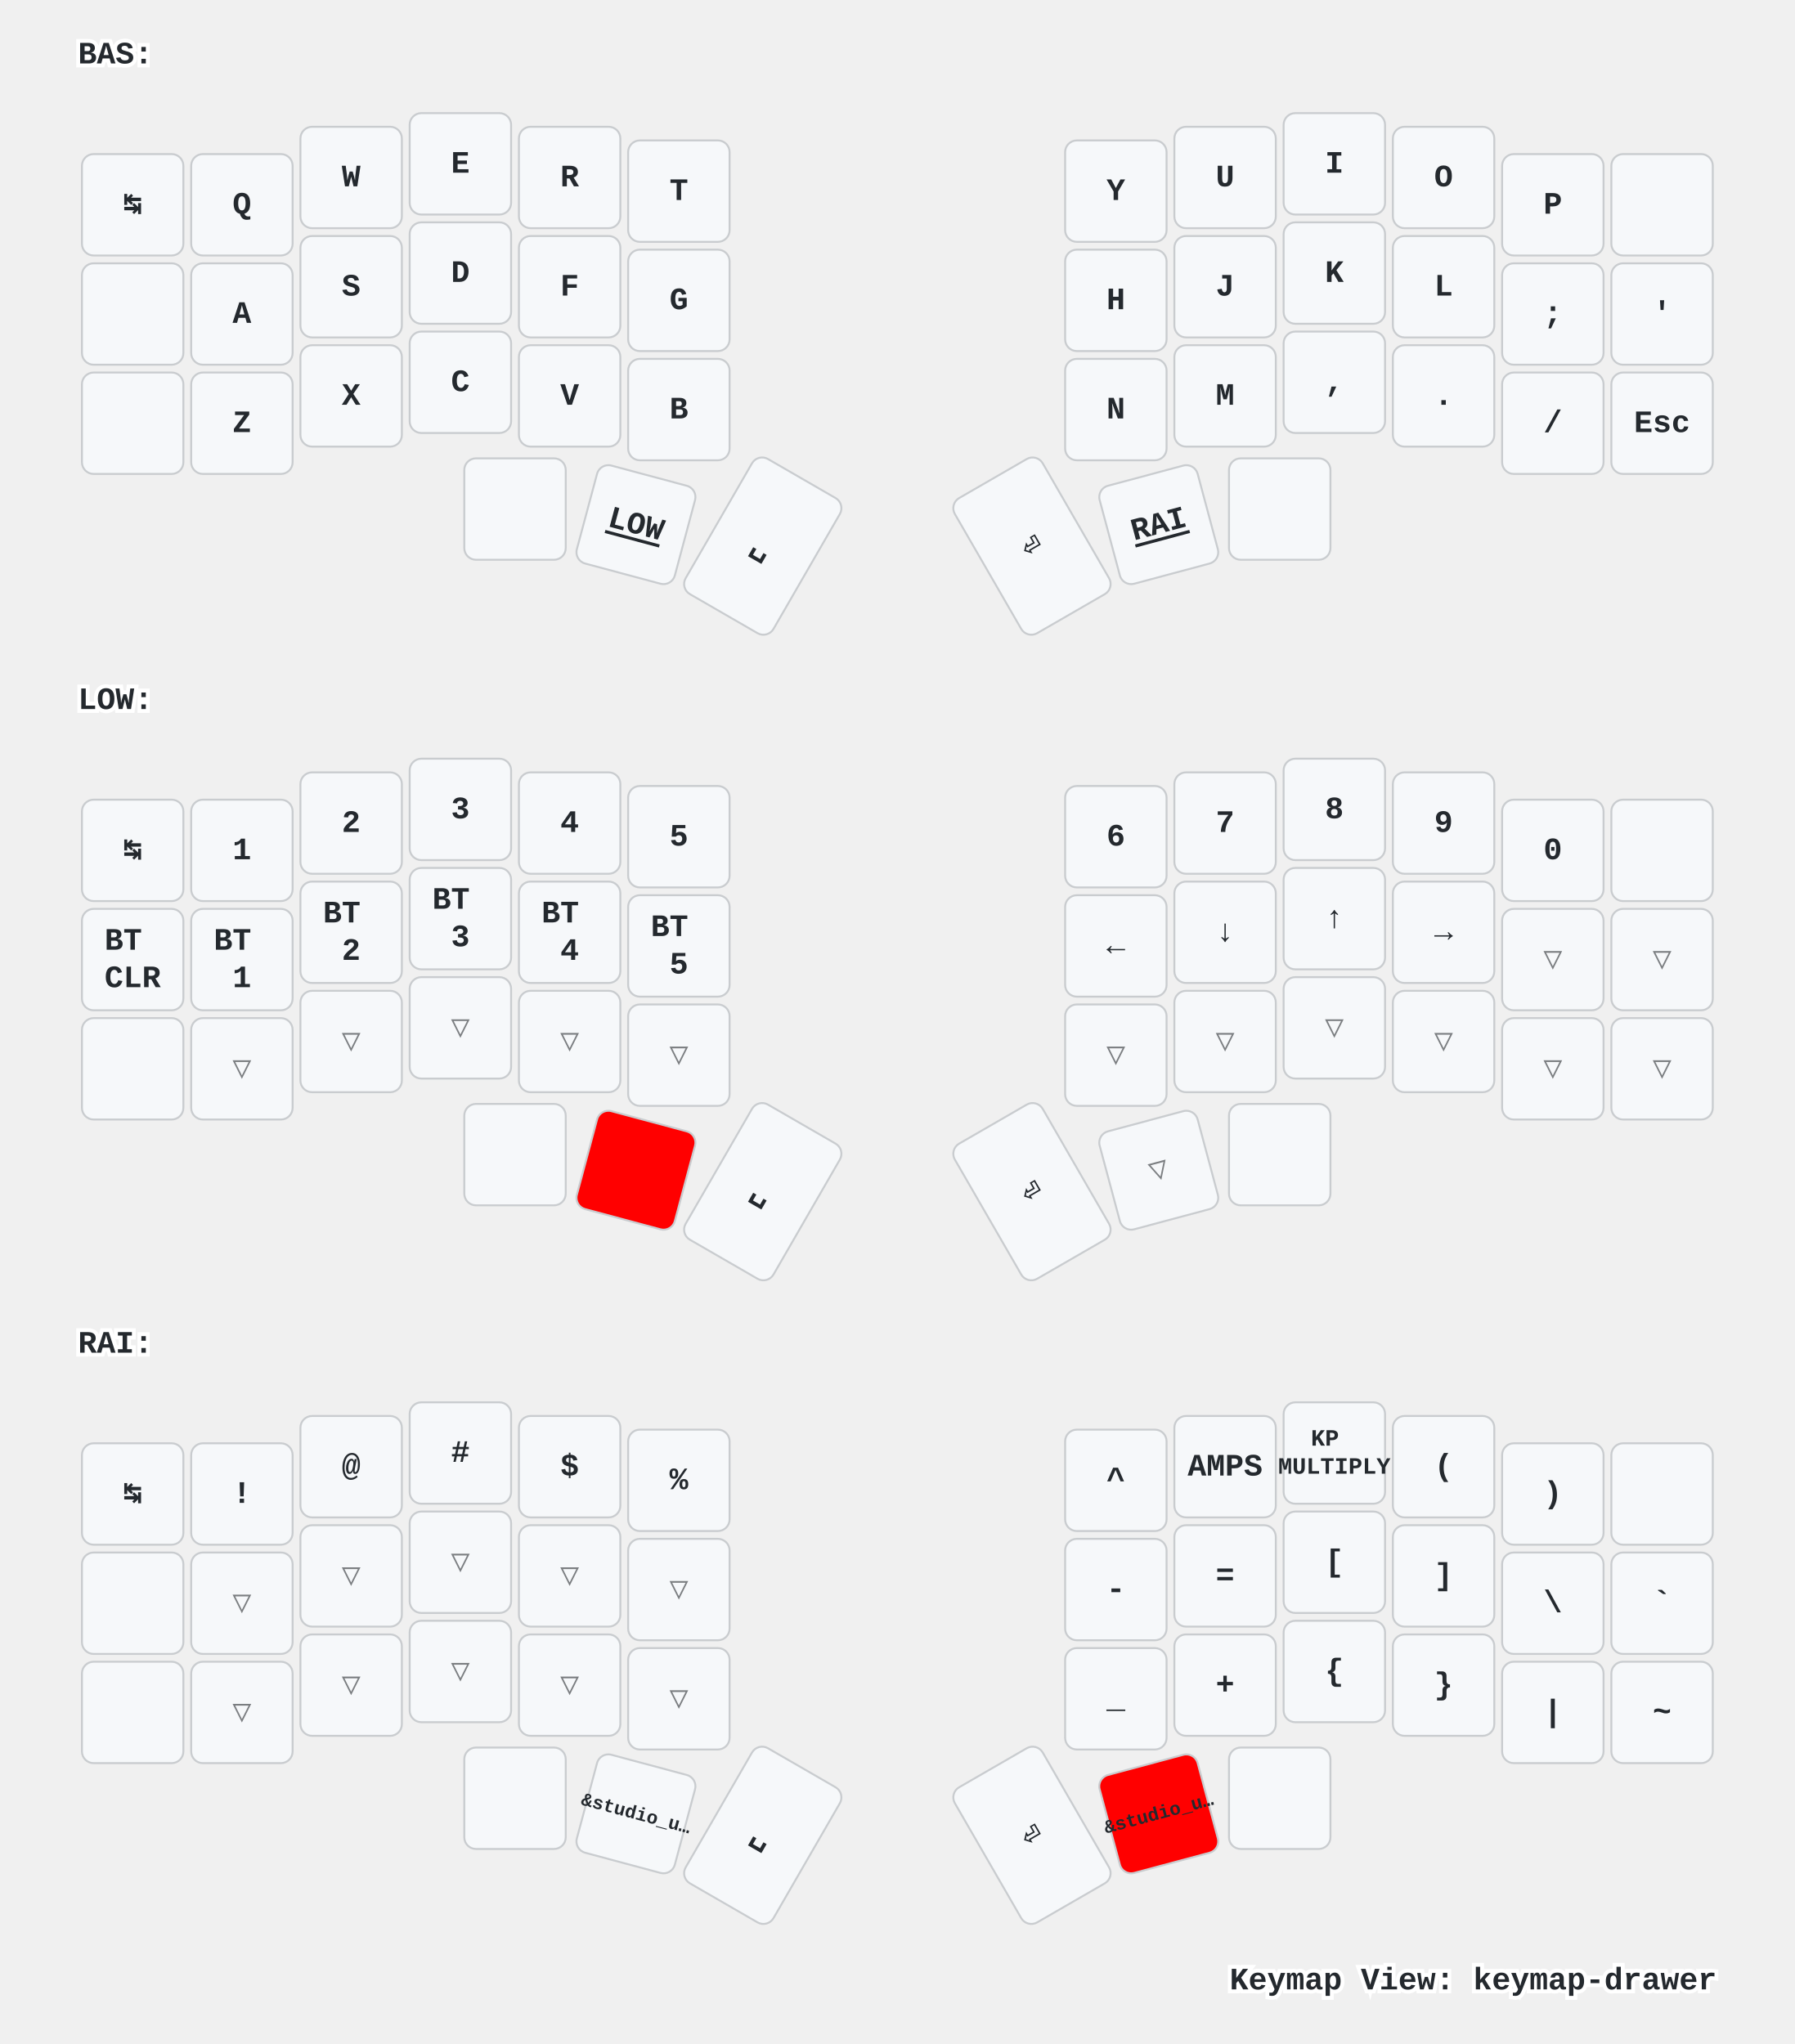
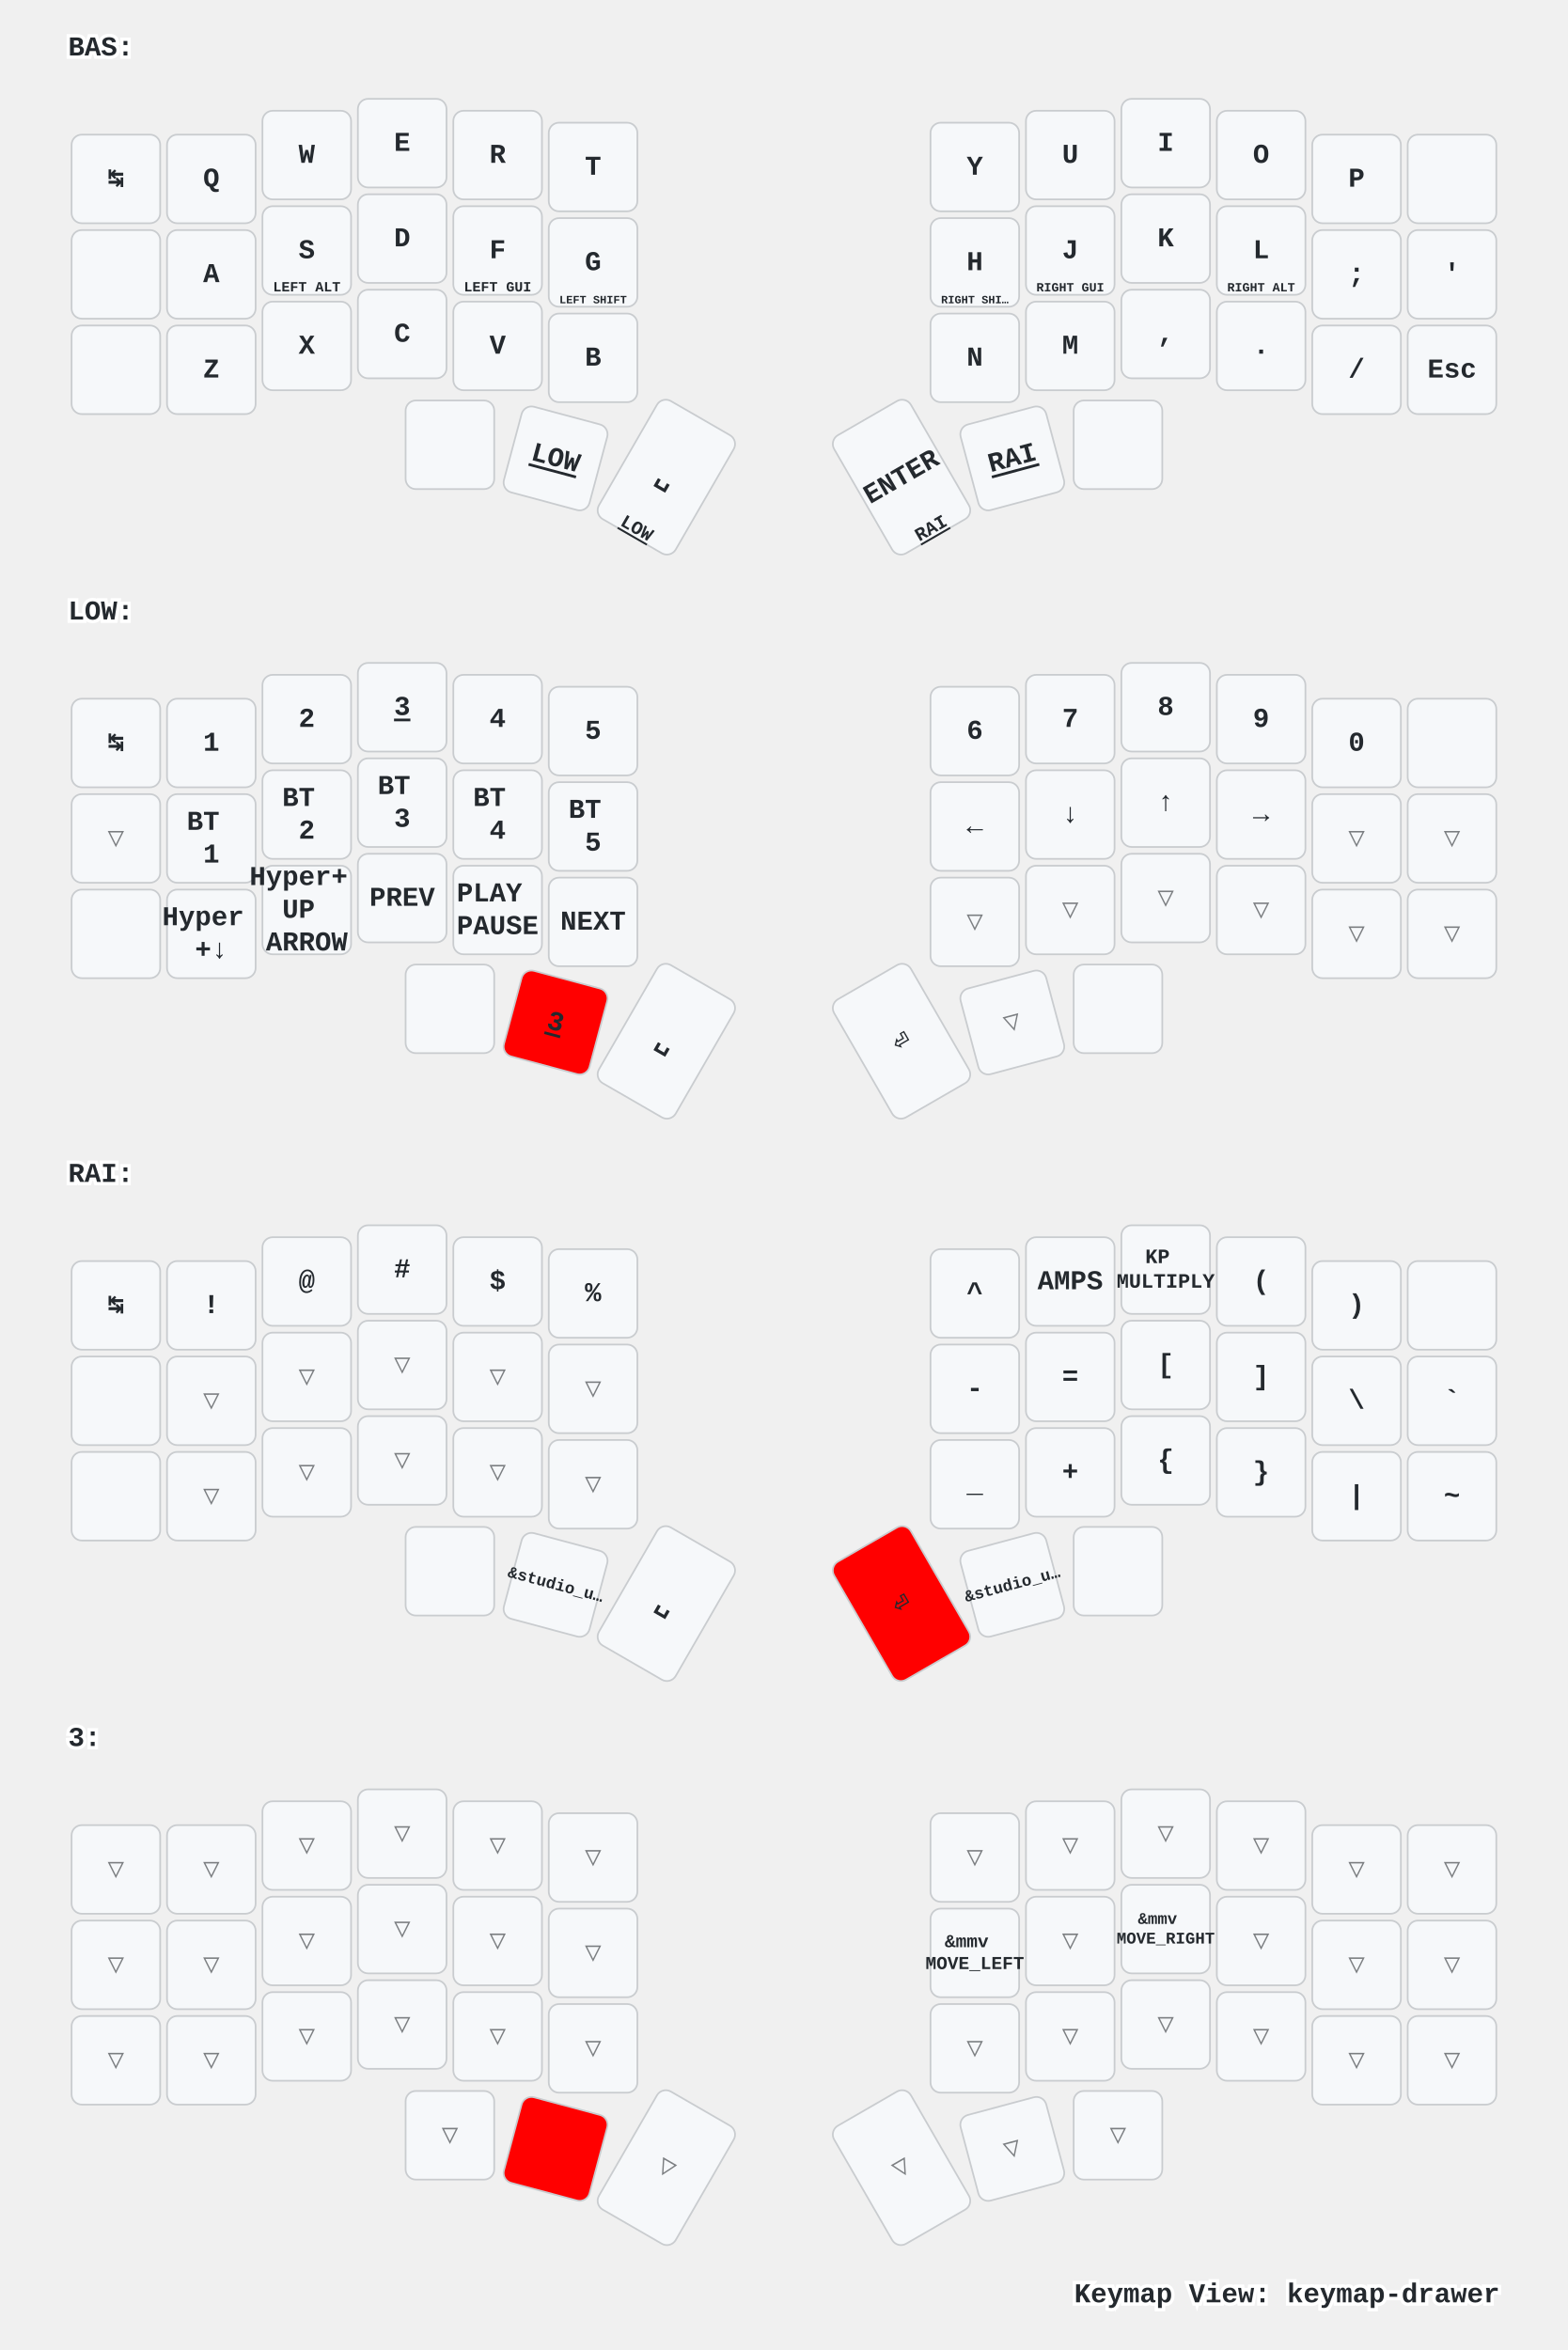
- <svg xmlns="http://www.w3.org/2000/svg" xmlns:xlink="http://www.w3.org/1999/xlink" width="920" height="1048" viewBox="0 0 920 1048" class="keymap">
+ <svg xmlns="http://www.w3.org/2000/svg" xmlns:xlink="http://www.w3.org/1999/xlink" width="920" height="1379" viewBox="0 0 920 1379" class="keymap">
  <defs>/* start glyphs */
<svg id="mdi:apple-keyboard-command">
      <svg id="mdi-apple-keyboard-command" viewBox="0 0 24 24">
        <path d="M6,2A4,4 0 0,1 10,6V8H14V6A4,4 0 0,1 18,2A4,4 0 0,1 22,6A4,4 0 0,1 18,10H16V14H18A4,4 0 0,1 22,18A4,4 0 0,1 18,22A4,4 0 0,1 14,18V16H10V18A4,4 0 0,1 6,22A4,4 0 0,1 2,18A4,4 0 0,1 6,14H8V10H6A4,4 0 0,1 2,6A4,4 0 0,1 6,2M16,18A2,2 0 0,0 18,20A2,2 0 0,0 20,18A2,2 0 0,0 18,16H16V18M14,10H10V14H14V10M6,16A2,2 0 0,0 4,18A2,2 0 0,0 6,20A2,2 0 0,0 8,18V16H6M8,6A2,2 0 0,0 6,4A2,2 0 0,0 4,6A2,2 0 0,0 6,8H8V6M18,8A2,2 0 0,0 20,6A2,2 0 0,0 18,4A2,2 0 0,0 16,6V8H18Z" />
      </svg>
    </svg>
    <svg id="mdi:apple-keyboard-control">
      <svg id="mdi-apple-keyboard-control" viewBox="0 0 24 24">
        <path d="M19.78,11.78L18.36,13.19L12,6.83L5.64,13.19L4.22,11.78L12,4L19.78,11.78Z" />
      </svg>
    </svg>
    <svg id="mdi:apple-keyboard-option">
      <svg id="mdi-apple-keyboard-option" viewBox="0 0 24 24">
        <path d="M3,4H9.11L16.15,18H21V20H14.88L7.84,6H3V4M14,4H21V6H14V4Z" />
      </svg>
    </svg>
    <svg id="mdi:apple-keyboard-shift">
      <svg id="mdi-apple-keyboard-shift" viewBox="0 0 24 24">
        <path d="M15,18V12H17.17L12,6.83L6.83,12H9V18H15M12,4L22,14H17V20H7V14H2L12,4Z" />
      </svg>
    </svg>
    <svg id="mdi:backspace-outline">
      <svg id="mdi-backspace-outline" viewBox="0 0 24 24">
        <path d="M19,15.59L17.59,17L14,13.41L10.41,17L9,15.59L12.59,12L9,8.41L10.41,7L14,10.59L17.59,7L19,8.41L15.41,12L19,15.59M22,3A2,2 0 0,1 24,5V19A2,2 0 0,1 22,21H7C6.31,21 5.77,20.64 5.41,20.11L0,12L5.41,3.88C5.77,3.35 6.31,3 7,3H22M22,5H7L2.28,12L7,19H22V5Z" />
      </svg>
    </svg>
  </defs>/* end glyphs */
<style>/* inherit to force styles through use tags */
svg path {
    fill: inherit;
}

/* font and background color specifications */
svg.keymap {
    font-family: SFMono-Regular,Consolas,Liberation Mono,Menlo,monospace;
    font-size: 14px;
    font-kerning: normal;
    text-rendering: optimizeLegibility;
    fill: #24292e;
}

/* default key styling */
rect.key {
    fill: #f6f8fa;
}

rect.key, rect.combo {
    stroke: #c9cccf;
    stroke-width: 1;
}

/* default key side styling, only used is draw_key_sides is set */
rect.side {
    filter: brightness(90%);
}

/* color accent for combo boxes */
rect.combo, rect.combo-separate {
    fill: #cdf;
}

/* color accent for held keys */
rect.held, rect.combo.held {
    fill: #fdd;
}

/* color accent for ghost (optional) keys */
rect.ghost, rect.combo.ghost {
    stroke-dasharray: 4, 4;
    stroke-width: 2;
}

text {
    text-anchor: middle;
    dominant-baseline: middle;
}

/* styling for layer labels */
text.label {
    font-weight: bold;
    text-anchor: start;
    stroke: white;
    stroke-width: 4;
    paint-order: stroke;
}

/* styling for optional footer */
text.footer {
    text-anchor: end;
    dominant-baseline: auto;
    stroke: white;
    stroke-width: 4;
    paint-order: stroke;
}

/* styling for combo tap, and key non-tap label text */
text.combo, text.hold, text.shifted, text.left, text.right {
    font-size: 11px;
}

text.hold {
    text-anchor: middle;
    dominant-baseline: auto;
}

text.shifted {
    text-anchor: middle;
    dominant-baseline: hanging;
}

text.left {
    text-anchor: start;
}

text.right {
    text-anchor: end;
}

text.layer-activator {
    text-decoration: underline;
}

/* styling for hold/shifted label text in combo box */
text.combo.hold, text.combo.shifted, text.combo.left, text.combo.right {
    font-size: 8px;
}

/* lighter symbol for transparent keys */
text.trans {
    fill: #7b7e81;
}

/* styling for combo dendrons */
path.combo {
    stroke-width: 1;
    stroke: gray;
    fill: none;
}

/* Start Tabler Icons Cleanup */
/* cannot use height/width with glyphs */
.icon-tabler &gt; path {
    fill: inherit;
    stroke: inherit;
    stroke-width: 2;
}
/* hide tabler's default box */
.icon-tabler &gt; path[stroke="none"][fill="none"] {
    visibility: hidden;
}
/* End Tabler Icons Cleanup */

/* For default sytles, see https://github.com/caksoylar/keymap-drawer/blob/main/keymap_drawer/config.py#L85 */

svg.keymap {
  font-family: Ubuntu Mono, Inconsolata, Consolas, Liberation Mono, Menlo, monospace;
  font-size: 16px;
  font-weight: bold;
  text-rendering: optimizeLegibility;
}

/* Color accent for held keys
red = #f00
green = #0f0
blue = #00f
yellow = #ff0
cyan = #0ff
magenta = #f0f
white = #fff
black = #000
grey = #888
light grey = #ccc
#ffc
*/
rect.held, rect.combo.held {
    fill: #f00;
}

/* Technique borrowed and extended from https://github.com/englmaxi/zmk-config/blob/master/keymap-drawer/config.yaml */
.sym_sub_text.tap {
  translate: -5px 2px;
  font-size: 20px;
}
.sym_sub_text.shifted {
  translate: 10px 13px;
  font-size: 10px;
  opacity: 1.0;
}
.combo.sym_sub_text.tap {
  translate: -1px 1px;
}
.combo.sym_sub_text.shifted {
  translate: 7px 5px;
  font-size: 10px;
  opacity: 1.0;
}

/* Toggle */
.toggle.shifted {
  translate: -10px 12px;
}

.toggle.hold {
  translate: 13px -23px;
}

/* Variant for tap-dances */
.tap_dance.tap {
  translate: -7px 0px;
  font-size: 12px;
}
.tap_dance.shifted {
  translate: 7px 17px;
  font-size: 12px;
  opacity: 1.0;
}

/* Variant for symbol next to symbol */
.sym_by_sym.tap {
  translate: -6px 0px;
}
.sym_by_sym.shifted {
  translate: 10px 12px;
  opacity: 1.0;
}

.combo.sym_by_sym.tap {
  translate: -35px 0px;
}
.combo.sym_by_sym.shifted {
  translate: 35px 20px;
  opacity: 1.0;
}

.combo.sym_by_sym.hold {
  visibility: hidden;
}

/* hide hold box for combo sym_by_sym */
.combo.sym_by_sym.hold &gt; path[stroke="none"][fill="none"] {
  visibility: hidden;
}
</style>
  <g transform="translate(40, 0)" class="layer-BAS">
    <text x="0" y="28" class="label" id="BAS">BAS:</text>
    <g transform="translate(0, 56)">
      <g transform="translate(28, 49)" class="key keypos-0">
        <rect rx="6" ry="6" x="-26" y="-26" width="52" height="52" class="key" />
        <text x="0" y="0" class="key tap">↹</text>
      </g>
      <g transform="translate(84, 49)" class="key keypos-1">
        <rect rx="6" ry="6" x="-26" y="-26" width="52" height="52" class="key" />
        <text x="0" y="0" class="key tap">Q</text>
      </g>
      <g transform="translate(140, 35)" class="key keypos-2">
        <rect rx="6" ry="6" x="-26" y="-26" width="52" height="52" class="key" />
        <text x="0" y="0" class="key tap">W</text>
      </g>
      <g transform="translate(196, 28)" class="key keypos-3">
        <rect rx="6" ry="6" x="-26" y="-26" width="52" height="52" class="key" />
        <text x="0" y="0" class="key tap">E</text>
      </g>
      <g transform="translate(252, 35)" class="key keypos-4">
        <rect rx="6" ry="6" x="-26" y="-26" width="52" height="52" class="key" />
        <text x="0" y="0" class="key tap">R</text>
      </g>
      <g transform="translate(308, 42)" class="key keypos-5">
        <rect rx="6" ry="6" x="-26" y="-26" width="52" height="52" class="key" />
        <text x="0" y="0" class="key tap">T</text>
      </g>
      <g transform="translate(532, 42)" class="key keypos-6">
        <rect rx="6" ry="6" x="-26" y="-26" width="52" height="52" class="key" />
        <text x="0" y="0" class="key tap">Y</text>
      </g>
      <g transform="translate(588, 35)" class="key keypos-7">
        <rect rx="6" ry="6" x="-26" y="-26" width="52" height="52" class="key" />
        <text x="0" y="0" class="key tap">U</text>
      </g>
      <g transform="translate(644, 28)" class="key keypos-8">
        <rect rx="6" ry="6" x="-26" y="-26" width="52" height="52" class="key" />
        <text x="0" y="0" class="key tap">I</text>
      </g>
      <g transform="translate(700, 35)" class="key keypos-9">
        <rect rx="6" ry="6" x="-26" y="-26" width="52" height="52" class="key" />
        <text x="0" y="0" class="key tap">O</text>
      </g>
      <g transform="translate(756, 49)" class="key keypos-10">
        <rect rx="6" ry="6" x="-26" y="-26" width="52" height="52" class="key" />
        <text x="0" y="0" class="key tap">P</text>
      </g>
      <g transform="translate(812, 49)" class="key keypos-11">
        <rect rx="6" ry="6" x="-26" y="-26" width="52" height="52" class="key" />
        <use href="#mdi:backspace-outline" xlink:href="#mdi:backspace-outline" x="-9" y="-9" height="18" width="18.0" class="key tap glyph mdi:backspace-outline" />
      </g>
      <g transform="translate(28, 105)" class="key keypos-12">
        <rect rx="6" ry="6" x="-26" y="-26" width="52" height="52" class="key" />
        <use href="#mdi:apple-keyboard-control" xlink:href="#mdi:apple-keyboard-control" x="-9" y="-9" height="18" width="18.0" class="key tap glyph mdi:apple-keyboard-control" />
      </g>
      <g transform="translate(84, 105)" class="key keypos-13">
        <rect rx="6" ry="6" x="-26" y="-26" width="52" height="52" class="key" />
        <text x="0" y="0" class="key tap">A</text>
      </g>
      <g transform="translate(140, 91)" class="key keypos-14">
        <rect rx="6" ry="6" x="-26" y="-26" width="52" height="52" class="key" />
        <text x="0" y="0" class="key tap">S</text>
+         <text x="0" y="24" class="key hold">
+           <tspan style="font-size: 75%">LEFT ALT</tspan>
+         </text>
      </g>
      <g transform="translate(196, 84)" class="key keypos-15">
        <rect rx="6" ry="6" x="-26" y="-26" width="52" height="52" class="key" />
        <text x="0" y="0" class="key tap">D</text>
+         <use href="#mdi:apple-keyboard-control" xlink:href="#mdi:apple-keyboard-control" x="-8" y="9" height="15" width="15.0" class="key hold glyph mdi:apple-keyboard-control" />
      </g>
      <g transform="translate(252, 91)" class="key keypos-16">
        <rect rx="6" ry="6" x="-26" y="-26" width="52" height="52" class="key" />
        <text x="0" y="0" class="key tap">F</text>
+         <text x="0" y="24" class="key hold">
+           <tspan style="font-size: 75%">LEFT GUI</tspan>
+         </text>
      </g>
      <g transform="translate(308, 98)" class="key keypos-17">
        <rect rx="6" ry="6" x="-26" y="-26" width="52" height="52" class="key" />
        <text x="0" y="0" class="key tap">G</text>
+         <text x="0" y="24" class="key hold">
+           <tspan style="font-size: 60%">LEFT SHIFT</tspan>
+         </text>
      </g>
      <g transform="translate(532, 98)" class="key keypos-18">
        <rect rx="6" ry="6" x="-26" y="-26" width="52" height="52" class="key" />
        <text x="0" y="0" class="key tap">H</text>
+         <text x="0" y="24" class="key hold">
+           <tspan style="font-size: 60%">RIGHT SHI…</tspan>
+         </text>
      </g>
      <g transform="translate(588, 91)" class="key keypos-19">
        <rect rx="6" ry="6" x="-26" y="-26" width="52" height="52" class="key" />
        <text x="0" y="0" class="key tap">J</text>
+         <text x="0" y="24" class="key hold">
+           <tspan style="font-size: 67%">RIGHT GUI</tspan>
+         </text>
      </g>
      <g transform="translate(644, 84)" class="key keypos-20">
        <rect rx="6" ry="6" x="-26" y="-26" width="52" height="52" class="key" />
        <text x="0" y="0" class="key tap">K</text>
+         <use href="#mdi:apple-keyboard-control" xlink:href="#mdi:apple-keyboard-control" x="-8" y="9" height="15" width="15.0" class="key hold glyph mdi:apple-keyboard-control" />
      </g>
      <g transform="translate(700, 91)" class="key keypos-21">
        <rect rx="6" ry="6" x="-26" y="-26" width="52" height="52" class="key" />
        <text x="0" y="0" class="key tap">L</text>
+         <text x="0" y="24" class="key hold">
+           <tspan style="font-size: 67%">RIGHT ALT</tspan>
+         </text>
      </g>
      <g transform="translate(756, 105)" class="key keypos-22">
        <rect rx="6" ry="6" x="-26" y="-26" width="52" height="52" class="key" />
        <text x="0" y="0" class="key tap">;</text>
      </g>
      <g transform="translate(812, 105)" class="key keypos-23">
        <rect rx="6" ry="6" x="-26" y="-26" width="52" height="52" class="key" />
        <text x="0" y="0" class="key tap">'</text>
      </g>
      <g transform="translate(28, 161)" class="key keypos-24">
        <rect rx="6" ry="6" x="-26" y="-26" width="52" height="52" class="key" />
        <use href="#mdi:apple-keyboard-shift" xlink:href="#mdi:apple-keyboard-shift" x="-9" y="-9" height="18" width="18.0" class="key tap glyph mdi:apple-keyboard-shift" />
      </g>
      <g transform="translate(84, 161)" class="key keypos-25">
        <rect rx="6" ry="6" x="-26" y="-26" width="52" height="52" class="key" />
        <text x="0" y="0" class="key tap">Z</text>
      </g>
      <g transform="translate(140, 147)" class="key keypos-26">
        <rect rx="6" ry="6" x="-26" y="-26" width="52" height="52" class="key" />
        <text x="0" y="0" class="key tap">X</text>
      </g>
      <g transform="translate(196, 140)" class="key keypos-27">
        <rect rx="6" ry="6" x="-26" y="-26" width="52" height="52" class="key" />
        <text x="0" y="0" class="key tap">C</text>
      </g>
      <g transform="translate(252, 147)" class="key keypos-28">
        <rect rx="6" ry="6" x="-26" y="-26" width="52" height="52" class="key" />
        <text x="0" y="0" class="key tap">V</text>
      </g>
      <g transform="translate(308, 154)" class="key keypos-29">
        <rect rx="6" ry="6" x="-26" y="-26" width="52" height="52" class="key" />
        <text x="0" y="0" class="key tap">B</text>
      </g>
      <g transform="translate(532, 154)" class="key keypos-30">
        <rect rx="6" ry="6" x="-26" y="-26" width="52" height="52" class="key" />
        <text x="0" y="0" class="key tap">N</text>
      </g>
      <g transform="translate(588, 147)" class="key keypos-31">
        <rect rx="6" ry="6" x="-26" y="-26" width="52" height="52" class="key" />
        <text x="0" y="0" class="key tap">M</text>
      </g>
      <g transform="translate(644, 140)" class="key keypos-32">
        <rect rx="6" ry="6" x="-26" y="-26" width="52" height="52" class="key" />
        <text x="0" y="0" class="key tap">,</text>
      </g>
      <g transform="translate(700, 147)" class="key keypos-33">
        <rect rx="6" ry="6" x="-26" y="-26" width="52" height="52" class="key" />
        <text x="0" y="0" class="key tap">.</text>
      </g>
      <g transform="translate(756, 161)" class="key keypos-34">
        <rect rx="6" ry="6" x="-26" y="-26" width="52" height="52" class="key" />
        <text x="0" y="0" class="key tap">/</text>
      </g>
      <g transform="translate(812, 161)" class="key keypos-35">
        <rect rx="6" ry="6" x="-26" y="-26" width="52" height="52" class="key" />
        <text x="0" y="0" class="key tap">Esc</text>
+         <use href="#mdi:apple-keyboard-command" xlink:href="#mdi:apple-keyboard-command" x="-8" y="9" height="15" width="15.0" class="key hold glyph mdi:apple-keyboard-command" />
      </g>
      <g transform="translate(224, 205)" class="key keypos-36">
        <rect rx="6" ry="6" x="-26" y="-26" width="52" height="52" class="key" />
        <use href="#mdi:apple-keyboard-command" xlink:href="#mdi:apple-keyboard-command" x="-9" y="-9" height="18" width="18.0" class="key tap glyph mdi:apple-keyboard-command" />
      </g>
      <g transform="translate(286, 213) rotate(15.0)" class="key keypos-37">
        <rect rx="6" ry="6" x="-26" y="-26" width="52" height="52" class="key" />
        <a href="#LOW">
          <text x="0" y="0" class="key tap layer-activator">LOW</text>
        </a>
      </g>
      <g transform="translate(351, 224) rotate(30.0)" class="key keypos-38">
        <rect rx="6" ry="6" x="-26" y="-40" width="52" height="80" class="key" />
        <text x="0" y="0" class="key tap">␣</text>
+         <a href="#LOW">
+           <text x="0" y="38" class="key hold layer-activator">LOW</text>
+         </a>
      </g>
      <g transform="translate(489, 224) rotate(-30.0)" class="key keypos-39">
        <rect rx="6" ry="6" x="-26" y="-40" width="52" height="80" class="key" />
-         <text x="0" y="0" class="key tap">⏎</text>
+         <text x="0" y="0" class="key tap">ENTER</text>
+         <a href="#RAI">
+           <text x="0" y="38" class="key hold layer-activator">RAI</text>
+         </a>
      </g>
      <g transform="translate(554, 213) rotate(-15.0)" class="key keypos-40">
        <rect rx="6" ry="6" x="-26" y="-26" width="52" height="52" class="key" />
        <a href="#RAI">
          <text x="0" y="0" class="key tap layer-activator">RAI</text>
        </a>
      </g>
      <g transform="translate(616, 205)" class="key keypos-41">
        <rect rx="6" ry="6" x="-26" y="-26" width="52" height="52" class="key" />
        <use href="#mdi:apple-keyboard-option" xlink:href="#mdi:apple-keyboard-option" x="-9" y="-9" height="18" width="18.0" class="key tap glyph mdi:apple-keyboard-option" />
      </g>
    </g>
  </g>
  <g transform="translate(40, 331)" class="layer-LOW">
    <text x="0" y="28" class="label" id="LOW">LOW:</text>
    <g transform="translate(0, 56)">
      <g transform="translate(28, 49)" class="key keypos-0">
        <rect rx="6" ry="6" x="-26" y="-26" width="52" height="52" class="key" />
        <text x="0" y="0" class="key tap">↹</text>
      </g>
      <g transform="translate(84, 49)" class="key keypos-1">
        <rect rx="6" ry="6" x="-26" y="-26" width="52" height="52" class="key" />
        <text x="0" y="0" class="key tap">1</text>
      </g>
      <g transform="translate(140, 35)" class="key keypos-2">
        <rect rx="6" ry="6" x="-26" y="-26" width="52" height="52" class="key" />
        <text x="0" y="0" class="key tap">2</text>
      </g>
      <g transform="translate(196, 28)" class="key keypos-3">
        <rect rx="6" ry="6" x="-26" y="-26" width="52" height="52" class="key" />
-         <text x="0" y="0" class="key tap">3</text>
+         <a href="#x_x">
+           <text x="0" y="0" class="key tap layer-activator">3</text>
+         </a>
      </g>
      <g transform="translate(252, 35)" class="key keypos-4">
        <rect rx="6" ry="6" x="-26" y="-26" width="52" height="52" class="key" />
        <text x="0" y="0" class="key tap">4</text>
      </g>
      <g transform="translate(308, 42)" class="key keypos-5">
        <rect rx="6" ry="6" x="-26" y="-26" width="52" height="52" class="key" />
        <text x="0" y="0" class="key tap">5</text>
      </g>
      <g transform="translate(532, 42)" class="key keypos-6">
        <rect rx="6" ry="6" x="-26" y="-26" width="52" height="52" class="key" />
        <text x="0" y="0" class="key tap">6</text>
      </g>
      <g transform="translate(588, 35)" class="key keypos-7">
        <rect rx="6" ry="6" x="-26" y="-26" width="52" height="52" class="key" />
        <text x="0" y="0" class="key tap">7</text>
      </g>
      <g transform="translate(644, 28)" class="key keypos-8">
        <rect rx="6" ry="6" x="-26" y="-26" width="52" height="52" class="key" />
        <text x="0" y="0" class="key tap">8</text>
      </g>
      <g transform="translate(700, 35)" class="key keypos-9">
        <rect rx="6" ry="6" x="-26" y="-26" width="52" height="52" class="key" />
        <text x="0" y="0" class="key tap">9</text>
      </g>
      <g transform="translate(756, 49)" class="key keypos-10">
        <rect rx="6" ry="6" x="-26" y="-26" width="52" height="52" class="key" />
        <text x="0" y="0" class="key tap">0</text>
      </g>
      <g transform="translate(812, 49)" class="key keypos-11">
        <rect rx="6" ry="6" x="-26" y="-26" width="52" height="52" class="key" />
        <use href="#mdi:backspace-outline" xlink:href="#mdi:backspace-outline" x="-9" y="-9" height="18" width="18.0" class="key tap glyph mdi:backspace-outline" />
      </g>
-       <g transform="translate(28, 105)" class="key keypos-12">
-         <rect rx="6" ry="6" x="-26" y="-26" width="52" height="52" class="key" />
-         <text x="0" y="0" class="key tap">
-           <tspan x="0" dy="-0.6em">BT</tspan>
-           <tspan x="0" dy="1.2em">CLR</tspan>
-         </text>
+       <g transform="translate(28, 105)" class="key trans keypos-12">
+         <rect rx="6" ry="6" x="-26" y="-26" width="52" height="52" class="key trans" />
+         <text x="0" y="0" class="key trans tap">▽</text>
      </g>
      <g transform="translate(84, 105)" class="key keypos-13">
        <rect rx="6" ry="6" x="-26" y="-26" width="52" height="52" class="key" />
        <text x="0" y="0" class="key tap">
          <tspan x="0" dy="-0.6em">BT</tspan>
          <tspan x="0" dy="1.2em">1</tspan>
        </text>
      </g>
      <g transform="translate(140, 91)" class="key keypos-14">
        <rect rx="6" ry="6" x="-26" y="-26" width="52" height="52" class="key" />
        <text x="0" y="0" class="key tap">
          <tspan x="0" dy="-0.6em">BT</tspan>
          <tspan x="0" dy="1.2em">2</tspan>
        </text>
      </g>
      <g transform="translate(196, 84)" class="key keypos-15">
        <rect rx="6" ry="6" x="-26" y="-26" width="52" height="52" class="key" />
        <text x="0" y="0" class="key tap">
          <tspan x="0" dy="-0.6em">BT</tspan>
          <tspan x="0" dy="1.2em">3</tspan>
        </text>
      </g>
      <g transform="translate(252, 91)" class="key keypos-16">
        <rect rx="6" ry="6" x="-26" y="-26" width="52" height="52" class="key" />
        <text x="0" y="0" class="key tap">
          <tspan x="0" dy="-0.6em">BT</tspan>
          <tspan x="0" dy="1.2em">4</tspan>
        </text>
      </g>
      <g transform="translate(308, 98)" class="key keypos-17">
        <rect rx="6" ry="6" x="-26" y="-26" width="52" height="52" class="key" />
        <text x="0" y="0" class="key tap">
          <tspan x="0" dy="-0.6em">BT</tspan>
          <tspan x="0" dy="1.2em">5</tspan>
        </text>
      </g>
      <g transform="translate(532, 98)" class="key keypos-18">
        <rect rx="6" ry="6" x="-26" y="-26" width="52" height="52" class="key" />
        <text x="0" y="0" class="key tap">←</text>
      </g>
      <g transform="translate(588, 91)" class="key keypos-19">
        <rect rx="6" ry="6" x="-26" y="-26" width="52" height="52" class="key" />
        <text x="0" y="0" class="key tap">↓</text>
      </g>
      <g transform="translate(644, 84)" class="key keypos-20">
        <rect rx="6" ry="6" x="-26" y="-26" width="52" height="52" class="key" />
        <text x="0" y="0" class="key tap">↑</text>
      </g>
      <g transform="translate(700, 91)" class="key keypos-21">
        <rect rx="6" ry="6" x="-26" y="-26" width="52" height="52" class="key" />
        <text x="0" y="0" class="key tap">→</text>
      </g>
      <g transform="translate(756, 105)" class="key trans keypos-22">
        <rect rx="6" ry="6" x="-26" y="-26" width="52" height="52" class="key trans" />
        <text x="0" y="0" class="key trans tap">▽</text>
      </g>
      <g transform="translate(812, 105)" class="key trans keypos-23">
        <rect rx="6" ry="6" x="-26" y="-26" width="52" height="52" class="key trans" />
        <text x="0" y="0" class="key trans tap">▽</text>
      </g>
      <g transform="translate(28, 161)" class="key keypos-24">
        <rect rx="6" ry="6" x="-26" y="-26" width="52" height="52" class="key" />
        <use href="#mdi:apple-keyboard-shift" xlink:href="#mdi:apple-keyboard-shift" x="-9" y="-9" height="18" width="18.0" class="key tap glyph mdi:apple-keyboard-shift" />
      </g>
-       <g transform="translate(84, 161)" class="key trans keypos-25">
-         <rect rx="6" ry="6" x="-26" y="-26" width="52" height="52" class="key trans" />
-         <text x="0" y="0" class="key trans tap">▽</text>
-       </g>
-       <g transform="translate(140, 147)" class="key trans keypos-26">
-         <rect rx="6" ry="6" x="-26" y="-26" width="52" height="52" class="key trans" />
-         <text x="0" y="0" class="key trans tap">▽</text>
-       </g>
-       <g transform="translate(196, 140)" class="key trans keypos-27">
-         <rect rx="6" ry="6" x="-26" y="-26" width="52" height="52" class="key trans" />
-         <text x="0" y="0" class="key trans tap">▽</text>
-       </g>
-       <g transform="translate(252, 147)" class="key trans keypos-28">
-         <rect rx="6" ry="6" x="-26" y="-26" width="52" height="52" class="key trans" />
-         <text x="0" y="0" class="key trans tap">▽</text>
-       </g>
-       <g transform="translate(308, 154)" class="key trans keypos-29">
-         <rect rx="6" ry="6" x="-26" y="-26" width="52" height="52" class="key trans" />
-         <text x="0" y="0" class="key trans tap">▽</text>
+       <g transform="translate(84, 161)" class="key keypos-25">
+         <rect rx="6" ry="6" x="-26" y="-26" width="52" height="52" class="key" />
+         <text x="0" y="0" class="key tap">
+           <tspan x="0" dy="-0.6em">Hyper</tspan>
+           <tspan x="0" dy="1.2em">+↓</tspan>
+         </text>
+       </g>
+       <g transform="translate(140, 147)" class="key keypos-26">
+         <rect rx="6" ry="6" x="-26" y="-26" width="52" height="52" class="key" />
+         <text x="0" y="0" class="key tap">
+           <tspan x="0" dy="-1.2em">Hyper+</tspan>
+           <tspan x="0" dy="1.2em">UP</tspan>
+           <tspan x="0" dy="1.2em">ARROW</tspan>
+         </text>
+       </g>
+       <g transform="translate(196, 140)" class="key keypos-27">
+         <rect rx="6" ry="6" x="-26" y="-26" width="52" height="52" class="key" />
+         <text x="0" y="0" class="key tap">PREV</text>
+       </g>
+       <g transform="translate(252, 147)" class="key keypos-28">
+         <rect rx="6" ry="6" x="-26" y="-26" width="52" height="52" class="key" />
+         <text x="0" y="0" class="key tap">
+           <tspan x="0" dy="-0.6em">PLAY</tspan>
+           <tspan x="0" dy="1.2em">PAUSE</tspan>
+         </text>
+       </g>
+       <g transform="translate(308, 154)" class="key keypos-29">
+         <rect rx="6" ry="6" x="-26" y="-26" width="52" height="52" class="key" />
+         <text x="0" y="0" class="key tap">NEXT</text>
      </g>
      <g transform="translate(532, 154)" class="key trans keypos-30">
        <rect rx="6" ry="6" x="-26" y="-26" width="52" height="52" class="key trans" />
        <text x="0" y="0" class="key trans tap">▽</text>
      </g>
      <g transform="translate(588, 147)" class="key trans keypos-31">
        <rect rx="6" ry="6" x="-26" y="-26" width="52" height="52" class="key trans" />
        <text x="0" y="0" class="key trans tap">▽</text>
      </g>
      <g transform="translate(644, 140)" class="key trans keypos-32">
        <rect rx="6" ry="6" x="-26" y="-26" width="52" height="52" class="key trans" />
        <text x="0" y="0" class="key trans tap">▽</text>
      </g>
      <g transform="translate(700, 147)" class="key trans keypos-33">
        <rect rx="6" ry="6" x="-26" y="-26" width="52" height="52" class="key trans" />
        <text x="0" y="0" class="key trans tap">▽</text>
      </g>
      <g transform="translate(756, 161)" class="key trans keypos-34">
        <rect rx="6" ry="6" x="-26" y="-26" width="52" height="52" class="key trans" />
        <text x="0" y="0" class="key trans tap">▽</text>
      </g>
      <g transform="translate(812, 161)" class="key trans keypos-35">
        <rect rx="6" ry="6" x="-26" y="-26" width="52" height="52" class="key trans" />
        <text x="0" y="0" class="key trans tap">▽</text>
      </g>
      <g transform="translate(224, 205)" class="key keypos-36">
        <rect rx="6" ry="6" x="-26" y="-26" width="52" height="52" class="key" />
        <use href="#mdi:apple-keyboard-command" xlink:href="#mdi:apple-keyboard-command" x="-9" y="-9" height="18" width="18.0" class="key tap glyph mdi:apple-keyboard-command" />
      </g>
      <g transform="translate(286, 213) rotate(15.0)" class="key held keypos-37">
        <rect rx="6" ry="6" x="-26" y="-26" width="52" height="52" class="key held" />
+         <a href="#x_x">
+           <text x="0" y="0" class="key held tap layer-activator">3</text>
+         </a>
      </g>
      <g transform="translate(351, 224) rotate(30.0)" class="key keypos-38">
        <rect rx="6" ry="6" x="-26" y="-40" width="52" height="80" class="key" />
        <text x="0" y="0" class="key tap">␣</text>
      </g>
      <g transform="translate(489, 224) rotate(-30.0)" class="key keypos-39">
        <rect rx="6" ry="6" x="-26" y="-40" width="52" height="80" class="key" />
        <text x="0" y="0" class="key tap">⏎</text>
      </g>
      <g transform="translate(554, 213) rotate(-15.0)" class="key trans keypos-40">
        <rect rx="6" ry="6" x="-26" y="-26" width="52" height="52" class="key trans" />
        <text x="0" y="0" class="key trans tap">▽</text>
      </g>
      <g transform="translate(616, 205)" class="key keypos-41">
        <rect rx="6" ry="6" x="-26" y="-26" width="52" height="52" class="key" />
        <use href="#mdi:apple-keyboard-option" xlink:href="#mdi:apple-keyboard-option" x="-9" y="-9" height="18" width="18.0" class="key tap glyph mdi:apple-keyboard-option" />
      </g>
    </g>
  </g>
  <g transform="translate(40, 661)" class="layer-RAI">
    <text x="0" y="28" class="label" id="RAI">RAI:</text>
    <g transform="translate(0, 56)">
      <g transform="translate(28, 49)" class="key keypos-0">
        <rect rx="6" ry="6" x="-26" y="-26" width="52" height="52" class="key" />
        <text x="0" y="0" class="key tap">↹</text>
      </g>
      <g transform="translate(84, 49)" class="key keypos-1">
        <rect rx="6" ry="6" x="-26" y="-26" width="52" height="52" class="key" />
        <text x="0" y="0" class="key tap">!</text>
      </g>
      <g transform="translate(140, 35)" class="key keypos-2">
        <rect rx="6" ry="6" x="-26" y="-26" width="52" height="52" class="key" />
        <text x="0" y="0" class="key tap">@</text>
      </g>
      <g transform="translate(196, 28)" class="key keypos-3">
        <rect rx="6" ry="6" x="-26" y="-26" width="52" height="52" class="key" />
        <text x="0" y="0" class="key tap">#</text>
      </g>
      <g transform="translate(252, 35)" class="key keypos-4">
        <rect rx="6" ry="6" x="-26" y="-26" width="52" height="52" class="key" />
        <text x="0" y="0" class="key tap">$</text>
      </g>
      <g transform="translate(308, 42)" class="key keypos-5">
        <rect rx="6" ry="6" x="-26" y="-26" width="52" height="52" class="key" />
        <text x="0" y="0" class="key tap">%</text>
      </g>
      <g transform="translate(532, 42)" class="key keypos-6">
        <rect rx="6" ry="6" x="-26" y="-26" width="52" height="52" class="key" />
        <text x="0" y="0" class="key tap">^</text>
      </g>
      <g transform="translate(588, 35)" class="key keypos-7">
        <rect rx="6" ry="6" x="-26" y="-26" width="52" height="52" class="key" />
        <text x="0" y="0" class="key tap">AMPS</text>
      </g>
      <g transform="translate(644, 28)" class="key keypos-8">
        <rect rx="6" ry="6" x="-26" y="-26" width="52" height="52" class="key" />
        <text x="0" y="0" class="key tap">
          <tspan x="0" dy="-0.6em" style="font-size: 75%">KP</tspan>
          <tspan x="0" dy="1.2em" style="font-size: 75%">MULTIPLY</tspan>
        </text>
      </g>
      <g transform="translate(700, 35)" class="key keypos-9">
        <rect rx="6" ry="6" x="-26" y="-26" width="52" height="52" class="key" />
        <text x="0" y="0" class="key tap">(</text>
      </g>
      <g transform="translate(756, 49)" class="key keypos-10">
        <rect rx="6" ry="6" x="-26" y="-26" width="52" height="52" class="key" />
        <text x="0" y="0" class="key tap">)</text>
      </g>
      <g transform="translate(812, 49)" class="key keypos-11">
        <rect rx="6" ry="6" x="-26" y="-26" width="52" height="52" class="key" />
        <use href="#mdi:backspace-outline" xlink:href="#mdi:backspace-outline" x="-9" y="-9" height="18" width="18.0" class="key tap glyph mdi:backspace-outline" />
      </g>
      <g transform="translate(28, 105)" class="key keypos-12">
        <rect rx="6" ry="6" x="-26" y="-26" width="52" height="52" class="key" />
        <use href="#mdi:apple-keyboard-control" xlink:href="#mdi:apple-keyboard-control" x="-9" y="-9" height="18" width="18.0" class="key tap glyph mdi:apple-keyboard-control" />
      </g>
      <g transform="translate(84, 105)" class="key trans keypos-13">
        <rect rx="6" ry="6" x="-26" y="-26" width="52" height="52" class="key trans" />
        <text x="0" y="0" class="key trans tap">▽</text>
      </g>
      <g transform="translate(140, 91)" class="key trans keypos-14">
        <rect rx="6" ry="6" x="-26" y="-26" width="52" height="52" class="key trans" />
        <text x="0" y="0" class="key trans tap">▽</text>
      </g>
      <g transform="translate(196, 84)" class="key trans keypos-15">
        <rect rx="6" ry="6" x="-26" y="-26" width="52" height="52" class="key trans" />
        <text x="0" y="0" class="key trans tap">▽</text>
      </g>
      <g transform="translate(252, 91)" class="key trans keypos-16">
        <rect rx="6" ry="6" x="-26" y="-26" width="52" height="52" class="key trans" />
        <text x="0" y="0" class="key trans tap">▽</text>
      </g>
      <g transform="translate(308, 98)" class="key trans keypos-17">
        <rect rx="6" ry="6" x="-26" y="-26" width="52" height="52" class="key trans" />
        <text x="0" y="0" class="key trans tap">▽</text>
      </g>
      <g transform="translate(532, 98)" class="key keypos-18">
        <rect rx="6" ry="6" x="-26" y="-26" width="52" height="52" class="key" />
        <text x="0" y="0" class="key tap">-</text>
      </g>
      <g transform="translate(588, 91)" class="key keypos-19">
        <rect rx="6" ry="6" x="-26" y="-26" width="52" height="52" class="key" />
        <text x="0" y="0" class="key tap">=</text>
      </g>
      <g transform="translate(644, 84)" class="key keypos-20">
        <rect rx="6" ry="6" x="-26" y="-26" width="52" height="52" class="key" />
        <text x="0" y="0" class="key tap">[</text>
      </g>
      <g transform="translate(700, 91)" class="key keypos-21">
        <rect rx="6" ry="6" x="-26" y="-26" width="52" height="52" class="key" />
        <text x="0" y="0" class="key tap">]</text>
      </g>
      <g transform="translate(756, 105)" class="key keypos-22">
        <rect rx="6" ry="6" x="-26" y="-26" width="52" height="52" class="key" />
        <text x="0" y="0" class="key tap">\</text>
      </g>
      <g transform="translate(812, 105)" class="key keypos-23">
        <rect rx="6" ry="6" x="-26" y="-26" width="52" height="52" class="key" />
        <text x="0" y="0" class="key tap">`</text>
      </g>
      <g transform="translate(28, 161)" class="key keypos-24">
        <rect rx="6" ry="6" x="-26" y="-26" width="52" height="52" class="key" />
        <use href="#mdi:apple-keyboard-shift" xlink:href="#mdi:apple-keyboard-shift" x="-9" y="-9" height="18" width="18.0" class="key tap glyph mdi:apple-keyboard-shift" />
      </g>
      <g transform="translate(84, 161)" class="key trans keypos-25">
        <rect rx="6" ry="6" x="-26" y="-26" width="52" height="52" class="key trans" />
        <text x="0" y="0" class="key trans tap">▽</text>
      </g>
      <g transform="translate(140, 147)" class="key trans keypos-26">
        <rect rx="6" ry="6" x="-26" y="-26" width="52" height="52" class="key trans" />
        <text x="0" y="0" class="key trans tap">▽</text>
      </g>
      <g transform="translate(196, 140)" class="key trans keypos-27">
        <rect rx="6" ry="6" x="-26" y="-26" width="52" height="52" class="key trans" />
        <text x="0" y="0" class="key trans tap">▽</text>
      </g>
      <g transform="translate(252, 147)" class="key trans keypos-28">
        <rect rx="6" ry="6" x="-26" y="-26" width="52" height="52" class="key trans" />
        <text x="0" y="0" class="key trans tap">▽</text>
      </g>
      <g transform="translate(308, 154)" class="key trans keypos-29">
        <rect rx="6" ry="6" x="-26" y="-26" width="52" height="52" class="key trans" />
        <text x="0" y="0" class="key trans tap">▽</text>
      </g>
      <g transform="translate(532, 154)" class="key keypos-30">
        <rect rx="6" ry="6" x="-26" y="-26" width="52" height="52" class="key" />
        <text x="0" y="0" class="key tap">_</text>
      </g>
      <g transform="translate(588, 147)" class="key keypos-31">
        <rect rx="6" ry="6" x="-26" y="-26" width="52" height="52" class="key" />
        <text x="0" y="0" class="key tap">+</text>
      </g>
      <g transform="translate(644, 140)" class="key keypos-32">
        <rect rx="6" ry="6" x="-26" y="-26" width="52" height="52" class="key" />
        <text x="0" y="0" class="key tap">{</text>
      </g>
      <g transform="translate(700, 147)" class="key keypos-33">
        <rect rx="6" ry="6" x="-26" y="-26" width="52" height="52" class="key" />
        <text x="0" y="0" class="key tap">}</text>
      </g>
      <g transform="translate(756, 161)" class="key keypos-34">
        <rect rx="6" ry="6" x="-26" y="-26" width="52" height="52" class="key" />
        <text x="0" y="0" class="key tap">|</text>
      </g>
      <g transform="translate(812, 161)" class="key keypos-35">
        <rect rx="6" ry="6" x="-26" y="-26" width="52" height="52" class="key" />
        <text x="0" y="0" class="key tap">~</text>
      </g>
      <g transform="translate(224, 205)" class="key keypos-36">
        <rect rx="6" ry="6" x="-26" y="-26" width="52" height="52" class="key" />
        <use href="#mdi:apple-keyboard-command" xlink:href="#mdi:apple-keyboard-command" x="-9" y="-9" height="18" width="18.0" class="key tap glyph mdi:apple-keyboard-command" />
      </g>
      <g transform="translate(286, 213) rotate(15.0)" class="key keypos-37">
        <rect rx="6" ry="6" x="-26" y="-26" width="52" height="52" class="key" />
        <text x="0" y="0" class="key tap">
          <tspan style="font-size: 60%">&amp;studio_u…</tspan>
        </text>
      </g>
      <g transform="translate(351, 224) rotate(30.0)" class="key keypos-38">
        <rect rx="6" ry="6" x="-26" y="-40" width="52" height="80" class="key" />
        <text x="0" y="0" class="key tap">␣</text>
      </g>
-       <g transform="translate(489, 224) rotate(-30.0)" class="key keypos-39">
-         <rect rx="6" ry="6" x="-26" y="-40" width="52" height="80" class="key" />
-         <text x="0" y="0" class="key tap">⏎</text>
-       </g>
-       <g transform="translate(554, 213) rotate(-15.0)" class="key held keypos-40">
-         <rect rx="6" ry="6" x="-26" y="-26" width="52" height="52" class="key held" />
-         <text x="0" y="0" class="key held tap">
+       <g transform="translate(489, 224) rotate(-30.0)" class="key held keypos-39">
+         <rect rx="6" ry="6" x="-26" y="-40" width="52" height="80" class="key held" />
+         <text x="0" y="0" class="key held tap">⏎</text>
+       </g>
+       <g transform="translate(554, 213) rotate(-15.0)" class="key keypos-40">
+         <rect rx="6" ry="6" x="-26" y="-26" width="52" height="52" class="key" />
+         <text x="0" y="0" class="key tap">
          <tspan style="font-size: 60%">&amp;studio_u…</tspan>
        </text>
      </g>
      <g transform="translate(616, 205)" class="key keypos-41">
        <rect rx="6" ry="6" x="-26" y="-26" width="52" height="52" class="key" />
        <use href="#mdi:apple-keyboard-option" xlink:href="#mdi:apple-keyboard-option" x="-9" y="-9" height="18" width="18.0" class="key tap glyph mdi:apple-keyboard-option" />
      </g>
    </g>
  </g>
-   <text x="880.0" y="1020.0" class="footer">Keymap View: <a href="https://github.com/caksoylar/keymap-drawer">keymap-drawer</a>
+   <g transform="translate(40, 992)" class="layer-3">
+     <text x="0" y="28" class="label" id="x_x">3:</text>
+     <g transform="translate(0, 56)">
+       <g transform="translate(28, 49)" class="key trans keypos-0">
+         <rect rx="6" ry="6" x="-26" y="-26" width="52" height="52" class="key trans" />
+         <text x="0" y="0" class="key trans tap">▽</text>
+       </g>
+       <g transform="translate(84, 49)" class="key trans keypos-1">
+         <rect rx="6" ry="6" x="-26" y="-26" width="52" height="52" class="key trans" />
+         <text x="0" y="0" class="key trans tap">▽</text>
+       </g>
+       <g transform="translate(140, 35)" class="key trans keypos-2">
+         <rect rx="6" ry="6" x="-26" y="-26" width="52" height="52" class="key trans" />
+         <text x="0" y="0" class="key trans tap">▽</text>
+       </g>
+       <g transform="translate(196, 28)" class="key trans keypos-3">
+         <rect rx="6" ry="6" x="-26" y="-26" width="52" height="52" class="key trans" />
+         <text x="0" y="0" class="key trans tap">▽</text>
+       </g>
+       <g transform="translate(252, 35)" class="key trans keypos-4">
+         <rect rx="6" ry="6" x="-26" y="-26" width="52" height="52" class="key trans" />
+         <text x="0" y="0" class="key trans tap">▽</text>
+       </g>
+       <g transform="translate(308, 42)" class="key trans keypos-5">
+         <rect rx="6" ry="6" x="-26" y="-26" width="52" height="52" class="key trans" />
+         <text x="0" y="0" class="key trans tap">▽</text>
+       </g>
+       <g transform="translate(532, 42)" class="key trans keypos-6">
+         <rect rx="6" ry="6" x="-26" y="-26" width="52" height="52" class="key trans" />
+         <text x="0" y="0" class="key trans tap">▽</text>
+       </g>
+       <g transform="translate(588, 35)" class="key trans keypos-7">
+         <rect rx="6" ry="6" x="-26" y="-26" width="52" height="52" class="key trans" />
+         <text x="0" y="0" class="key trans tap">▽</text>
+       </g>
+       <g transform="translate(644, 28)" class="key trans keypos-8">
+         <rect rx="6" ry="6" x="-26" y="-26" width="52" height="52" class="key trans" />
+         <text x="0" y="0" class="key trans tap">▽</text>
+       </g>
+       <g transform="translate(700, 35)" class="key trans keypos-9">
+         <rect rx="6" ry="6" x="-26" y="-26" width="52" height="52" class="key trans" />
+         <text x="0" y="0" class="key trans tap">▽</text>
+       </g>
+       <g transform="translate(756, 49)" class="key trans keypos-10">
+         <rect rx="6" ry="6" x="-26" y="-26" width="52" height="52" class="key trans" />
+         <text x="0" y="0" class="key trans tap">▽</text>
+       </g>
+       <g transform="translate(812, 49)" class="key trans keypos-11">
+         <rect rx="6" ry="6" x="-26" y="-26" width="52" height="52" class="key trans" />
+         <text x="0" y="0" class="key trans tap">▽</text>
+       </g>
+       <g transform="translate(28, 105)" class="key trans keypos-12">
+         <rect rx="6" ry="6" x="-26" y="-26" width="52" height="52" class="key trans" />
+         <text x="0" y="0" class="key trans tap">▽</text>
+       </g>
+       <g transform="translate(84, 105)" class="key trans keypos-13">
+         <rect rx="6" ry="6" x="-26" y="-26" width="52" height="52" class="key trans" />
+         <text x="0" y="0" class="key trans tap">▽</text>
+       </g>
+       <g transform="translate(140, 91)" class="key trans keypos-14">
+         <rect rx="6" ry="6" x="-26" y="-26" width="52" height="52" class="key trans" />
+         <text x="0" y="0" class="key trans tap">▽</text>
+       </g>
+       <g transform="translate(196, 84)" class="key trans keypos-15">
+         <rect rx="6" ry="6" x="-26" y="-26" width="52" height="52" class="key trans" />
+         <text x="0" y="0" class="key trans tap">▽</text>
+       </g>
+       <g transform="translate(252, 91)" class="key trans keypos-16">
+         <rect rx="6" ry="6" x="-26" y="-26" width="52" height="52" class="key trans" />
+         <text x="0" y="0" class="key trans tap">▽</text>
+       </g>
+       <g transform="translate(308, 98)" class="key trans keypos-17">
+         <rect rx="6" ry="6" x="-26" y="-26" width="52" height="52" class="key trans" />
+         <text x="0" y="0" class="key trans tap">▽</text>
+       </g>
+       <g transform="translate(532, 98)" class="key keypos-18">
+         <rect rx="6" ry="6" x="-26" y="-26" width="52" height="52" class="key" />
+         <text x="0" y="0" class="key tap">
+           <tspan x="0" dy="-0.6em" style="font-size: 67%">&amp;mmv</tspan>
+           <tspan x="0" dy="1.2em" style="font-size: 67%">MOVE_LEFT</tspan>
+         </text>
+       </g>
+       <g transform="translate(588, 91)" class="key trans keypos-19">
+         <rect rx="6" ry="6" x="-26" y="-26" width="52" height="52" class="key trans" />
+         <text x="0" y="0" class="key trans tap">▽</text>
+       </g>
+       <g transform="translate(644, 84)" class="key keypos-20">
+         <rect rx="6" ry="6" x="-26" y="-26" width="52" height="52" class="key" />
+         <text x="0" y="0" class="key tap">
+           <tspan x="0" dy="-0.6em" style="font-size: 60%">&amp;mmv</tspan>
+           <tspan x="0" dy="1.2em" style="font-size: 60%">MOVE_RIGHT</tspan>
+         </text>
+       </g>
+       <g transform="translate(700, 91)" class="key trans keypos-21">
+         <rect rx="6" ry="6" x="-26" y="-26" width="52" height="52" class="key trans" />
+         <text x="0" y="0" class="key trans tap">▽</text>
+       </g>
+       <g transform="translate(756, 105)" class="key trans keypos-22">
+         <rect rx="6" ry="6" x="-26" y="-26" width="52" height="52" class="key trans" />
+         <text x="0" y="0" class="key trans tap">▽</text>
+       </g>
+       <g transform="translate(812, 105)" class="key trans keypos-23">
+         <rect rx="6" ry="6" x="-26" y="-26" width="52" height="52" class="key trans" />
+         <text x="0" y="0" class="key trans tap">▽</text>
+       </g>
+       <g transform="translate(28, 161)" class="key trans keypos-24">
+         <rect rx="6" ry="6" x="-26" y="-26" width="52" height="52" class="key trans" />
+         <text x="0" y="0" class="key trans tap">▽</text>
+       </g>
+       <g transform="translate(84, 161)" class="key trans keypos-25">
+         <rect rx="6" ry="6" x="-26" y="-26" width="52" height="52" class="key trans" />
+         <text x="0" y="0" class="key trans tap">▽</text>
+       </g>
+       <g transform="translate(140, 147)" class="key trans keypos-26">
+         <rect rx="6" ry="6" x="-26" y="-26" width="52" height="52" class="key trans" />
+         <text x="0" y="0" class="key trans tap">▽</text>
+       </g>
+       <g transform="translate(196, 140)" class="key trans keypos-27">
+         <rect rx="6" ry="6" x="-26" y="-26" width="52" height="52" class="key trans" />
+         <text x="0" y="0" class="key trans tap">▽</text>
+       </g>
+       <g transform="translate(252, 147)" class="key trans keypos-28">
+         <rect rx="6" ry="6" x="-26" y="-26" width="52" height="52" class="key trans" />
+         <text x="0" y="0" class="key trans tap">▽</text>
+       </g>
+       <g transform="translate(308, 154)" class="key trans keypos-29">
+         <rect rx="6" ry="6" x="-26" y="-26" width="52" height="52" class="key trans" />
+         <text x="0" y="0" class="key trans tap">▽</text>
+       </g>
+       <g transform="translate(532, 154)" class="key trans keypos-30">
+         <rect rx="6" ry="6" x="-26" y="-26" width="52" height="52" class="key trans" />
+         <text x="0" y="0" class="key trans tap">▽</text>
+       </g>
+       <g transform="translate(588, 147)" class="key trans keypos-31">
+         <rect rx="6" ry="6" x="-26" y="-26" width="52" height="52" class="key trans" />
+         <text x="0" y="0" class="key trans tap">▽</text>
+       </g>
+       <g transform="translate(644, 140)" class="key trans keypos-32">
+         <rect rx="6" ry="6" x="-26" y="-26" width="52" height="52" class="key trans" />
+         <text x="0" y="0" class="key trans tap">▽</text>
+       </g>
+       <g transform="translate(700, 147)" class="key trans keypos-33">
+         <rect rx="6" ry="6" x="-26" y="-26" width="52" height="52" class="key trans" />
+         <text x="0" y="0" class="key trans tap">▽</text>
+       </g>
+       <g transform="translate(756, 161)" class="key trans keypos-34">
+         <rect rx="6" ry="6" x="-26" y="-26" width="52" height="52" class="key trans" />
+         <text x="0" y="0" class="key trans tap">▽</text>
+       </g>
+       <g transform="translate(812, 161)" class="key trans keypos-35">
+         <rect rx="6" ry="6" x="-26" y="-26" width="52" height="52" class="key trans" />
+         <text x="0" y="0" class="key trans tap">▽</text>
+       </g>
+       <g transform="translate(224, 205)" class="key trans keypos-36">
+         <rect rx="6" ry="6" x="-26" y="-26" width="52" height="52" class="key trans" />
+         <text x="0" y="0" class="key trans tap">▽</text>
+       </g>
+       <g transform="translate(286, 213) rotate(15.0)" class="key held keypos-37">
+         <rect rx="6" ry="6" x="-26" y="-26" width="52" height="52" class="key held" />
+       </g>
+       <g transform="translate(351, 224) rotate(30.0)" class="key trans keypos-38">
+         <rect rx="6" ry="6" x="-26" y="-40" width="52" height="80" class="key trans" />
+         <text x="0" y="0" class="key trans tap">▽</text>
+       </g>
+       <g transform="translate(489, 224) rotate(-30.0)" class="key trans keypos-39">
+         <rect rx="6" ry="6" x="-26" y="-40" width="52" height="80" class="key trans" />
+         <text x="0" y="0" class="key trans tap">▽</text>
+       </g>
+       <g transform="translate(554, 213) rotate(-15.0)" class="key trans keypos-40">
+         <rect rx="6" ry="6" x="-26" y="-26" width="52" height="52" class="key trans" />
+         <text x="0" y="0" class="key trans tap">▽</text>
+       </g>
+       <g transform="translate(616, 205)" class="key trans keypos-41">
+         <rect rx="6" ry="6" x="-26" y="-26" width="52" height="52" class="key trans" />
+         <text x="0" y="0" class="key trans tap">▽</text>
+       </g>
+     </g>
+   </g>
+   <text x="880.0" y="1351.0" class="footer">Keymap View: <a href="https://github.com/caksoylar/keymap-drawer">keymap-drawer</a>
  </text>
</svg>
